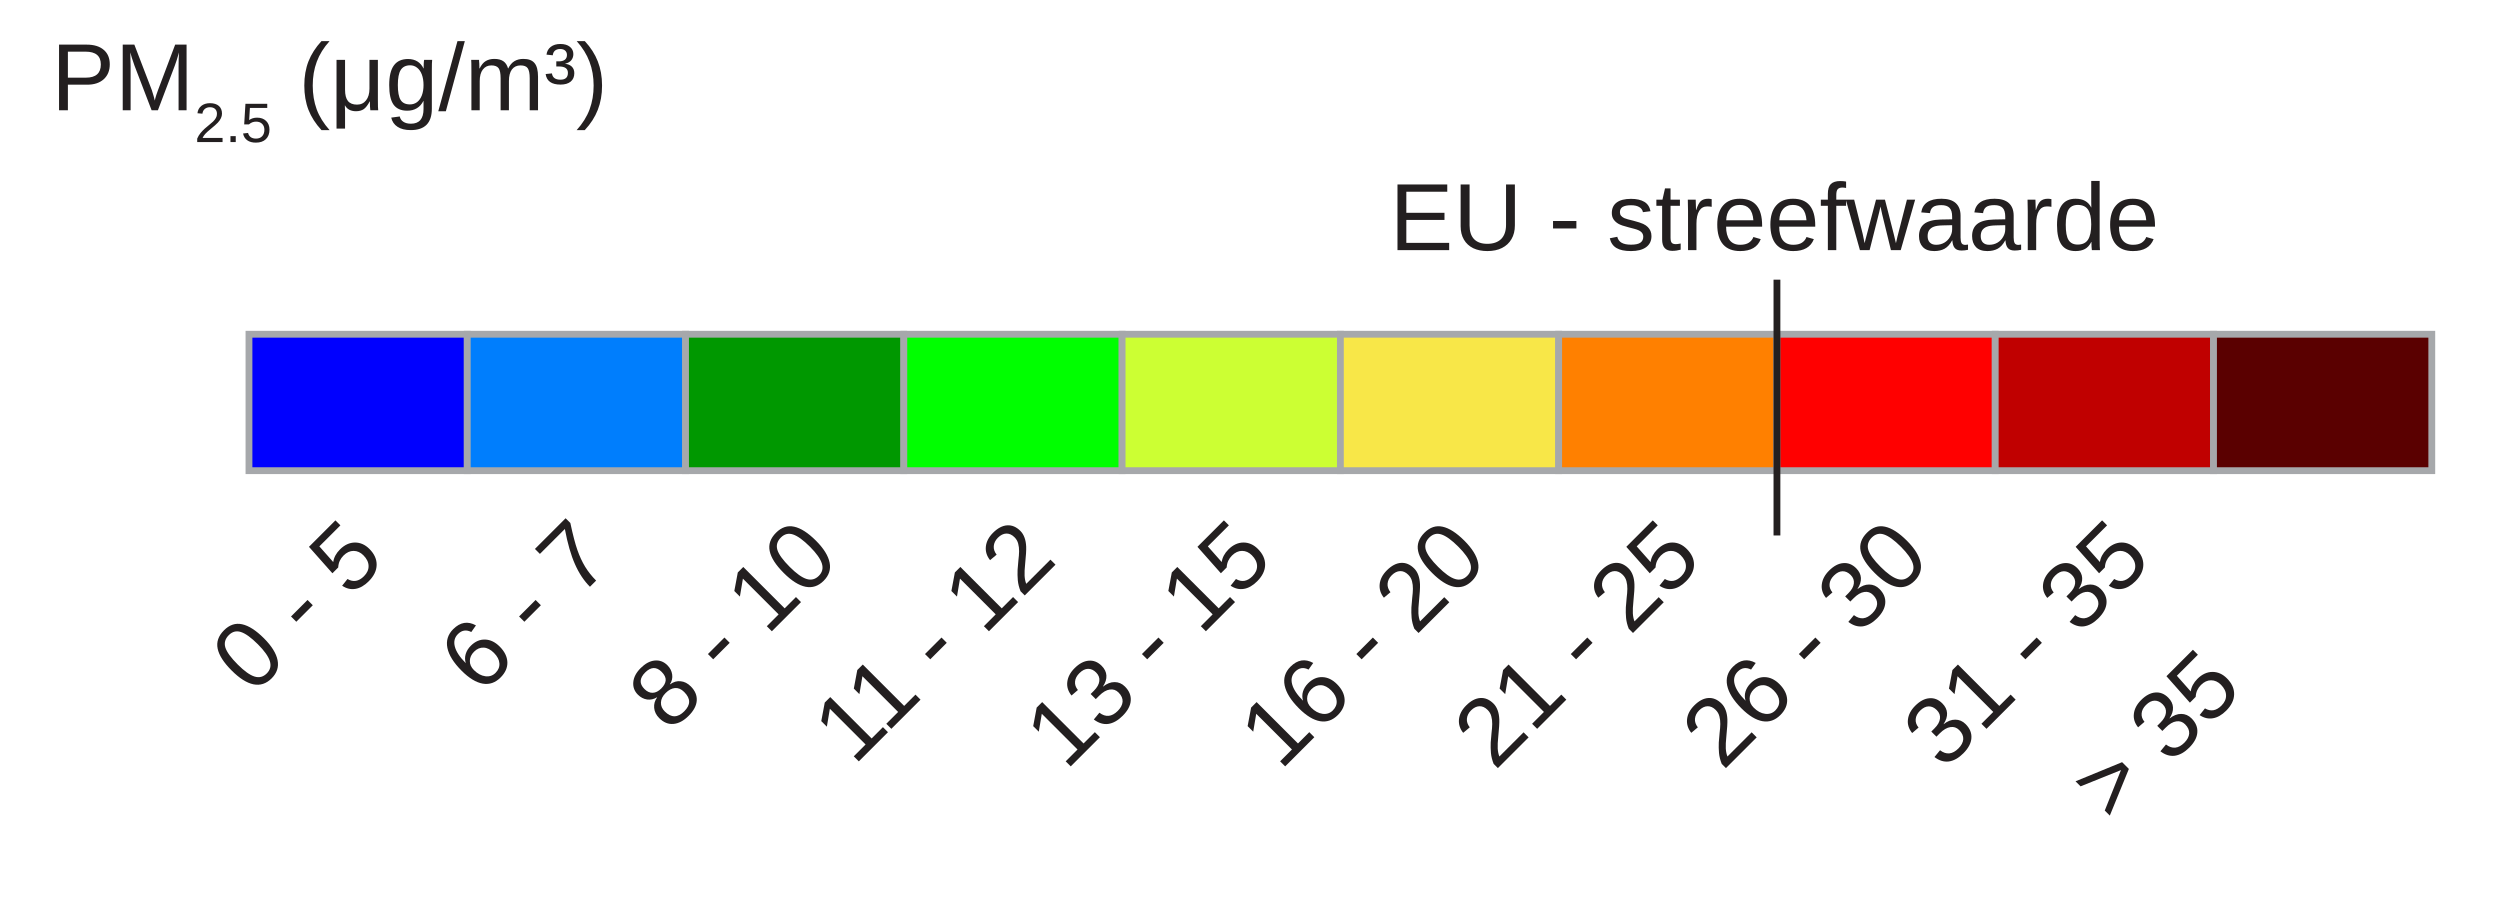
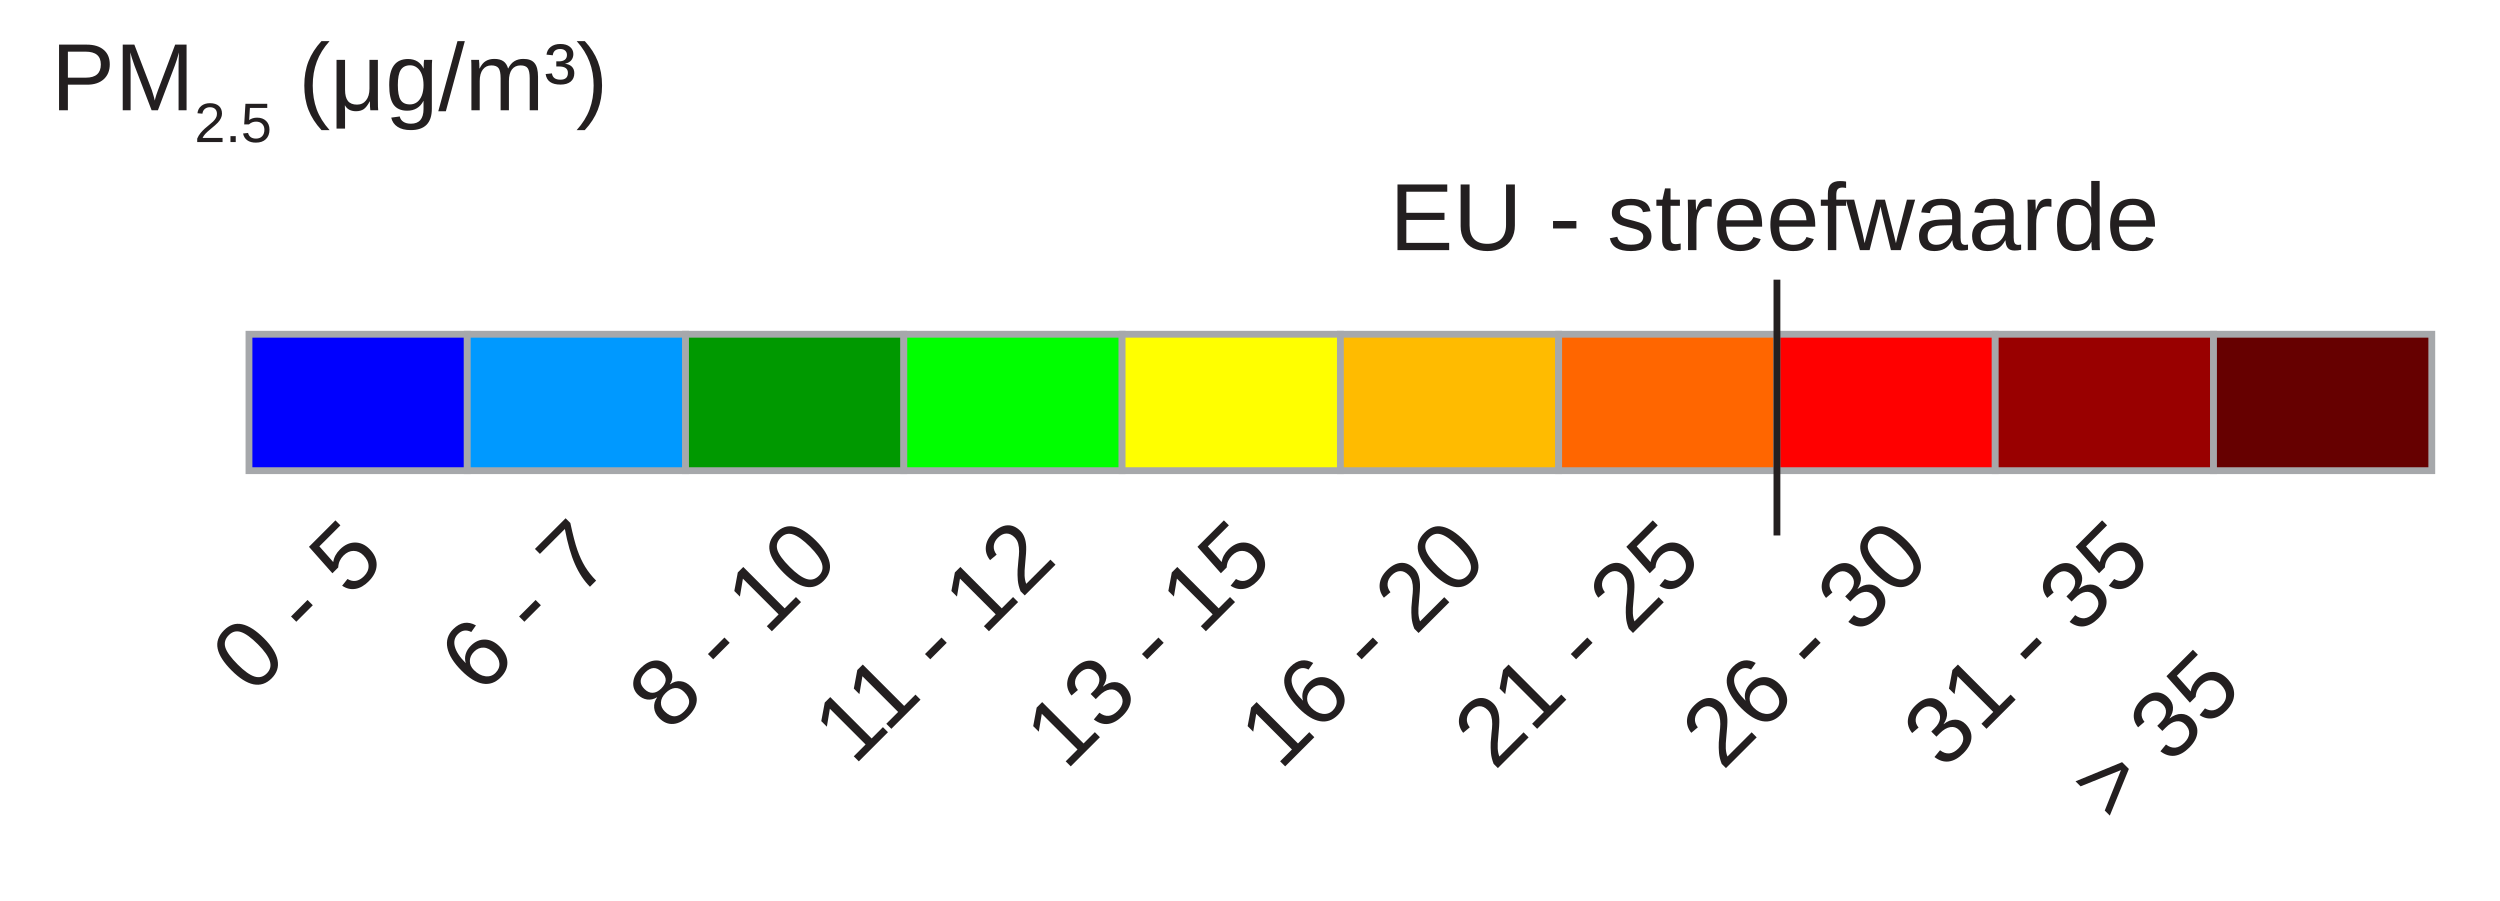
<svg xmlns="http://www.w3.org/2000/svg" version="1.1" id="Layer_1" x="0px" y="0px" width="366.5px" height="132px" viewBox="0 0 366.5 132" enable-background="new 0 0 366.5 132" xml:space="preserve">
  <rect x="36.5" y="49" fill="#0000FF" stroke="#A6A8AB" stroke-miterlimit="10" width="32" height="20" />
-   <rect x="68.5" y="49" fill="#007EFD" stroke="#A6A8AB" stroke-miterlimit="10" width="32" height="20" />
-   <rect x="100.5" y="49" fill="#009800" stroke="#A6A8AB" stroke-miterlimit="10" width="32" height="20" />
+   <rect x="68.5" y="49" fill="#0099FF" stroke="#A6A8AB" stroke-miterlimit="10" width="32" height="20" />
+   <rect x="100.5" y="49" fill="#009900" stroke="#A6A8AB" stroke-miterlimit="10" width="32" height="20" />
  <rect x="132.5" y="49" fill="#00FF00" stroke="#A6A8AB" stroke-miterlimit="10" width="32" height="20" />
-   <rect x="164.5" y="49" fill="#CCFF33" stroke="#A6A8AB" stroke-miterlimit="10" width="32" height="20" />
-   <rect x="196.5" y="49" fill="#F8E748" stroke="#A6A8AB" stroke-miterlimit="10" width="32" height="20" />
-   <rect x="228.5" y="49" fill="#FF8000" stroke="#A6A8AB" stroke-miterlimit="10" width="32" height="20" />
+   <rect x="164.5" y="49" fill="#FFFF00" stroke="#A6A8AB" stroke-miterlimit="10" width="32" height="20" />
+   <rect x="196.5" y="49" fill="#FFBB00" stroke="#A6A8AB" stroke-miterlimit="10" width="32" height="20" />
+   <rect x="228.5" y="49" fill="#FF6600" stroke="#A6A8AB" stroke-miterlimit="10" width="32" height="20" />
  <rect x="260.5" y="49" fill="#FF0000" stroke="#A6A8AB" stroke-miterlimit="10" width="32" height="20" />
-   <rect x="292.5" y="49" fill="#C00000" stroke="#A6A8AB" stroke-miterlimit="10" width="32" height="20" />
-   <rect x="324.5" y="49" fill="#5A0000" stroke="#A6A8AB" stroke-miterlimit="10" width="32" height="20" />
+   <rect x="292.5" y="49" fill="#990000" stroke="#A6A8AB" stroke-miterlimit="10" width="32" height="20" />
+   <rect x="324.5" y="49" fill="#660000" stroke="#A6A8AB" stroke-miterlimit="10" width="32" height="20" />
  <text transform="matrix(0.7071 -0.7071 0.7071 0.7071 36.9805 102.0898)" fill="#231F20" font-family="Arial" font-size="14">0 - 5</text>
  <text transform="matrix(1 0 0 1 7.5 16.1665)" fill="#231F20" font-family="Arial" font-size="14">PM</text>
  <text transform="matrix(0.583 0 0 0.583 28.5 20.8286)" fill="#231F20" font-family="Arial" font-size="14">2.5</text>
  <text transform="matrix(1 0 0 1 39.8467 16.1665)" fill="#231F20" font-family="Arial" font-size="14"> (μg/m³)</text>
  <text transform="matrix(1 0 0 1 203.7148 36.6665)" fill="#231F20" font-family="Arial" font-size="14">EU - streefwaarde</text>
  <line fill="none" stroke="#231F20" stroke-miterlimit="10" x1="260.5" y1="41" x2="260.5" y2="78.5" />
  <text transform="matrix(1 0 0 1 439.6953 283.4648)" font-family="'MyriadPro-Regular'" font-size="12">³μ</text>
  <text transform="matrix(0.7071 -0.7071 0.7071 0.7071 70.416 102.0898)" fill="#231F20" font-family="Arial" font-size="14">6 - 7</text>
  <text transform="matrix(0.7071 -0.7071 0.7071 0.7071 98.0996 107.5957)" fill="#231F20" font-family="Arial" font-size="14">8 - 10</text>
  <text transform="matrix(0.7071 -0.7071 0.7071 0.7071 125.1504 112.3672)" fill="#231F20" font-family="Arial" font-size="14">11 - 12</text>
  <text transform="matrix(0.7071 -0.7071 0.7071 0.7071 156.2188 113.1016)" fill="#231F20" font-family="Arial" font-size="14">13 - 15</text>
  <text transform="matrix(0.7071 -0.7071 0.7071 0.7071 187.6543 113.1016)" fill="#231F20" font-family="Arial" font-size="14">16 - 20</text>
  <text transform="matrix(0.7071 -0.7071 0.7071 0.7071 219.0908 113.1016)" fill="#231F20" font-family="Arial" font-size="14">21 - 25</text>
  <text transform="matrix(0.7071 -0.7071 0.7071 0.7071 252.5264 113.1016)" fill="#231F20" font-family="Arial" font-size="14">26 - 30</text>
  <text transform="matrix(0.7071 -0.7071 0.7071 0.7071 284.9629 113.1016)" fill="#231F20" font-family="Arial" font-size="14">31 - 35</text>
  <text transform="matrix(0.7071 -0.7071 0.7071 0.7071 309.5527 120.793)" fill="#231F20" font-family="Arial" font-size="14">&gt; 35</text>
</svg>
